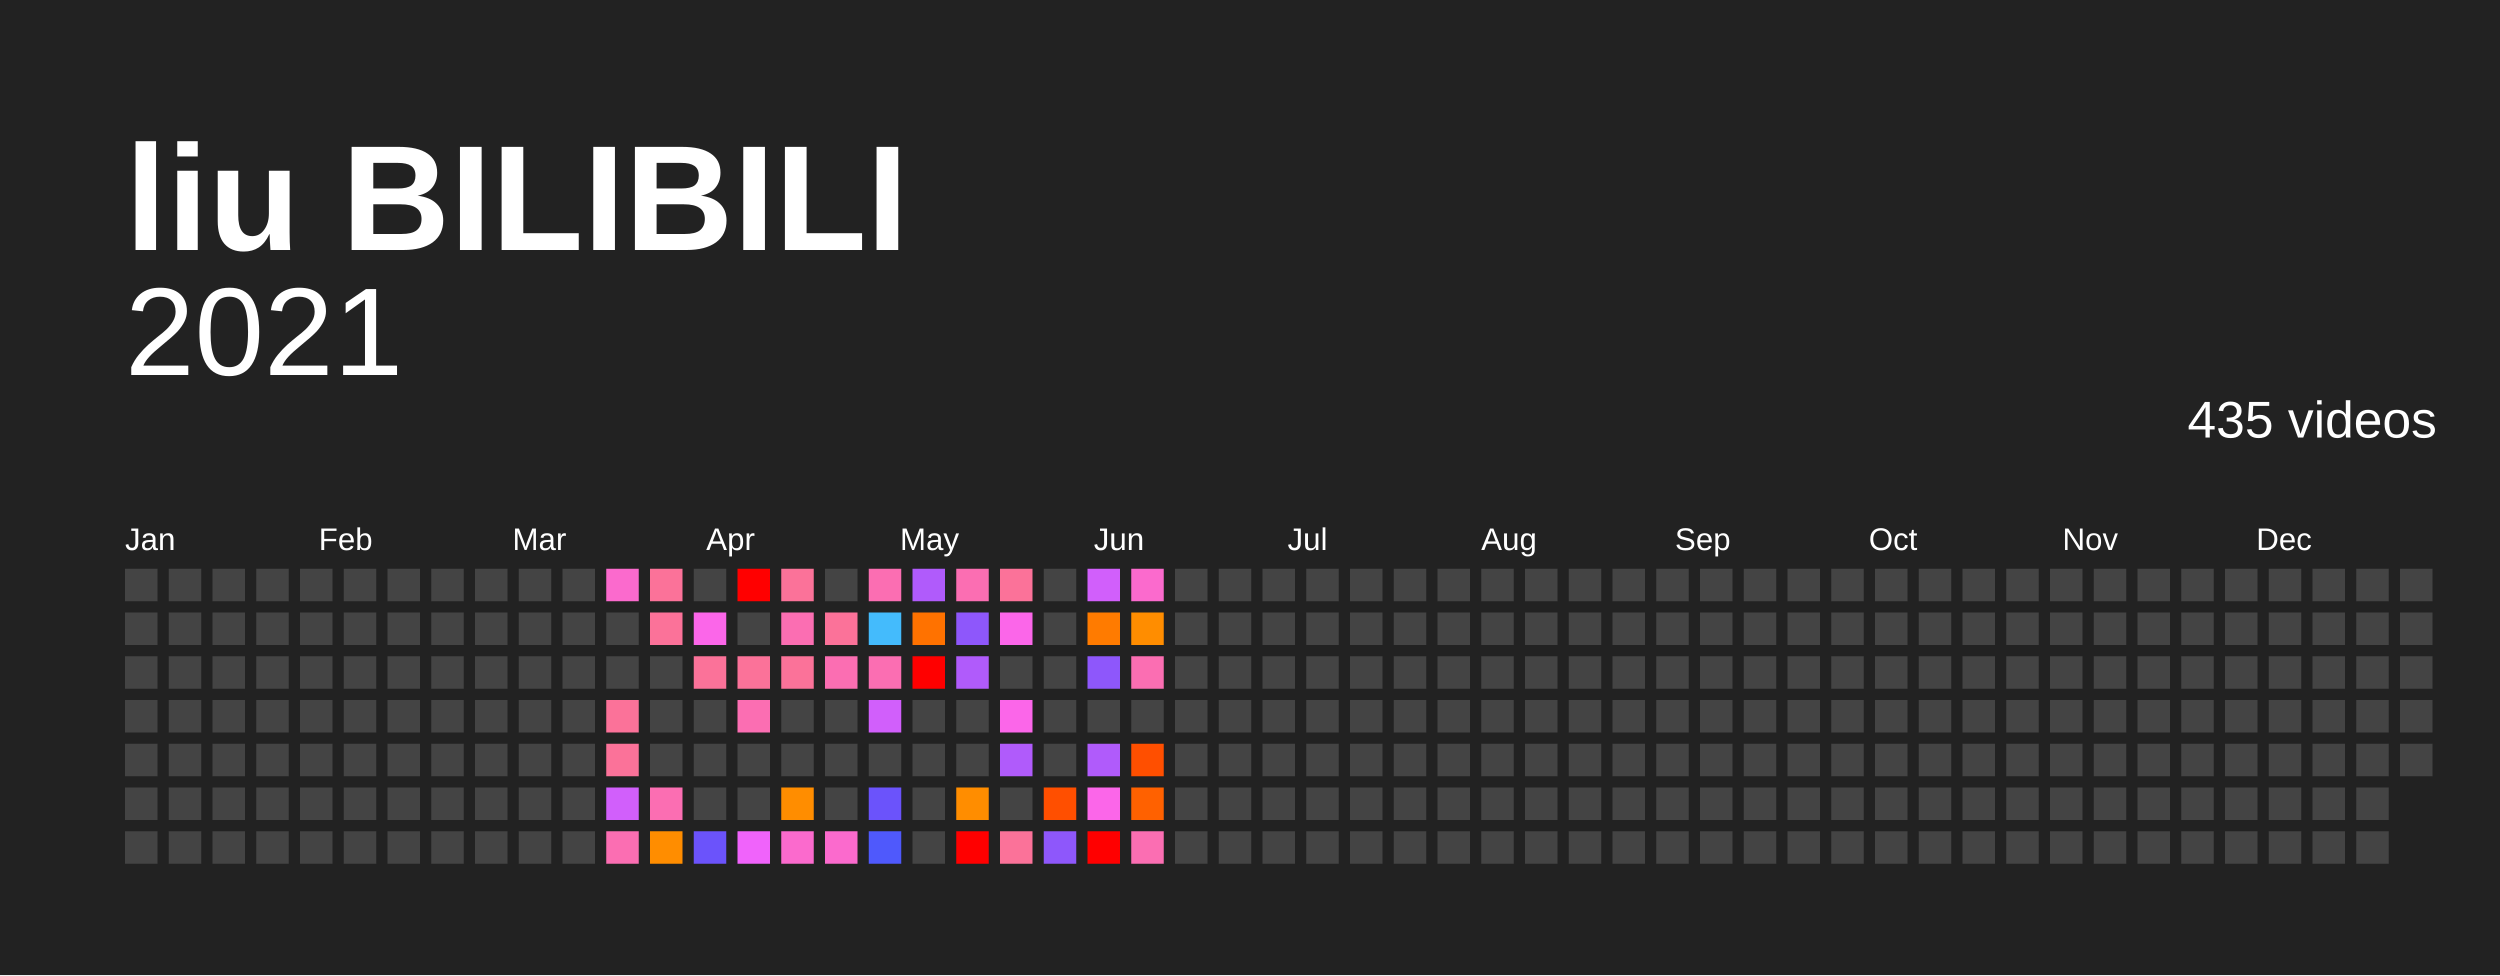
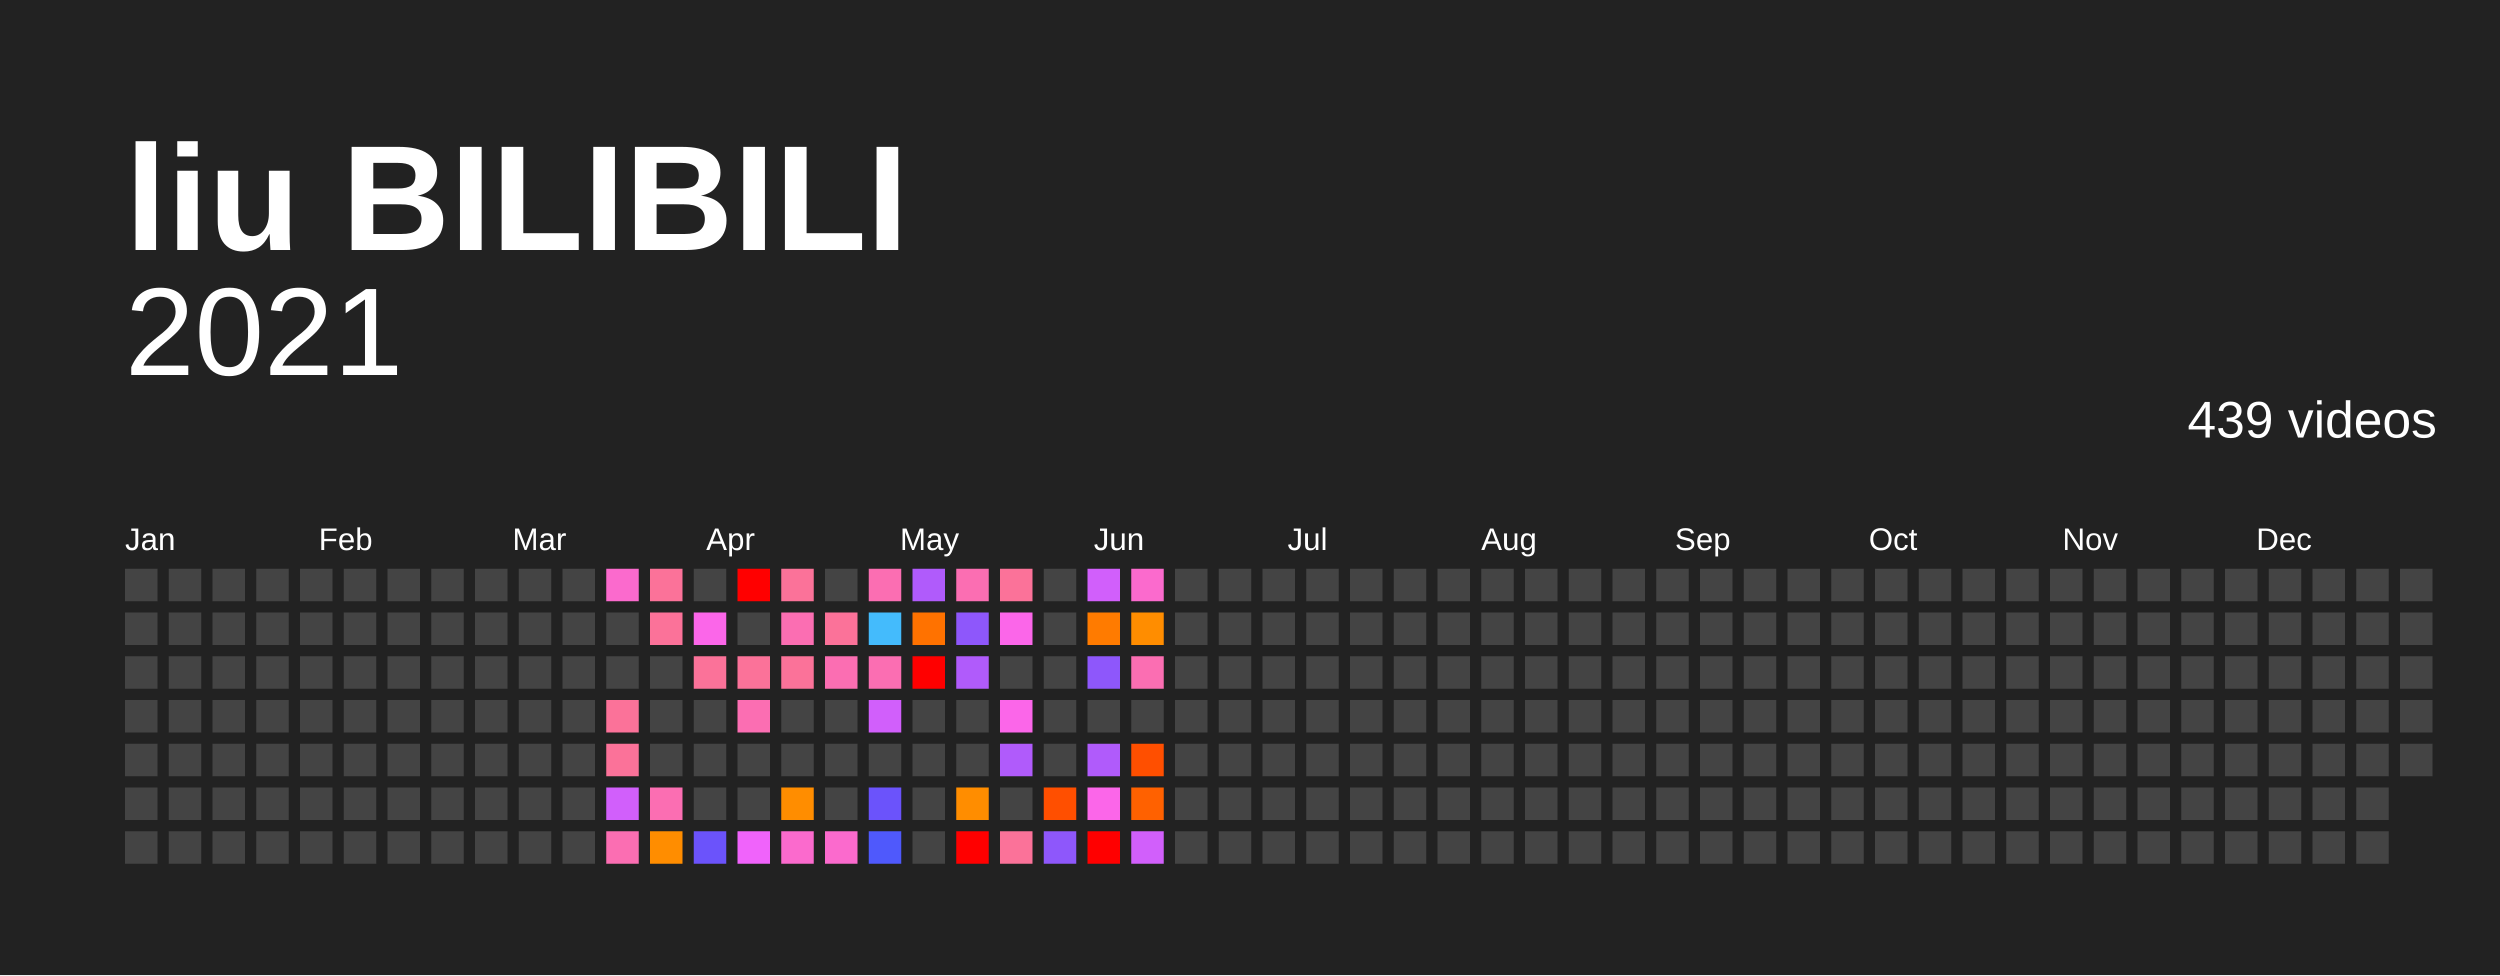
<svg xmlns="http://www.w3.org/2000/svg" baseProfile="full" height="78mm" version="1.1" viewBox="0,0,200,78" width="200mm">
  <defs />
  <rect fill="#222222" height="78" width="200" x="0" y="0" />
  <text fill="#FFFFFF" style="font-size:12px; font-family:Arial; font-weight:bold;" x="10" y="20">liu BILIBILI</text>
  <text alignment-baseline="hanging" fill="#FFFFFF" style="font-size:10.0px; font-family:Arial;" x="10" y="30">2021</text>
-   <text alignment-baseline="hanging" fill="#FFFFFF" style="font-size:4.125px; font-family:Arial;" x="175" y="35">435 videos</text>
+   <text alignment-baseline="hanging" fill="#FFFFFF" style="font-size:4.125px; font-family:Arial;" x="175" y="35">439 videos</text>
  <text fill="#FFFFFF" style="font-size:2.5px; font-family:Arial" x="10.0" y="44">Jan</text>
  <text fill="#FFFFFF" style="font-size:2.5px; font-family:Arial" x="25.5" y="44">Feb</text>
  <text fill="#FFFFFF" style="font-size:2.5px; font-family:Arial" x="41.0" y="44">Mar</text>
  <text fill="#FFFFFF" style="font-size:2.5px; font-family:Arial" x="56.5" y="44">Apr</text>
  <text fill="#FFFFFF" style="font-size:2.5px; font-family:Arial" x="72.0" y="44">May</text>
  <text fill="#FFFFFF" style="font-size:2.5px; font-family:Arial" x="87.5" y="44">Jun</text>
  <text fill="#FFFFFF" style="font-size:2.5px; font-family:Arial" x="103.0" y="44">Jul</text>
  <text fill="#FFFFFF" style="font-size:2.5px; font-family:Arial" x="118.5" y="44">Aug</text>
  <text fill="#FFFFFF" style="font-size:2.5px; font-family:Arial" x="134.0" y="44">Sep</text>
  <text fill="#FFFFFF" style="font-size:2.5px; font-family:Arial" x="149.5" y="44">Oct</text>
  <text fill="#FFFFFF" style="font-size:2.5px; font-family:Arial" x="165.0" y="44">Nov</text>
  <text fill="#FFFFFF" style="font-size:2.5px; font-family:Arial" x="180.5" y="44">Dec</text>
  <rect fill="#444444" height="2.6" width="2.6" x="10.0" y="45.5" />
  <rect fill="#444444" height="2.6" width="2.6" x="10.0" y="49.0" />
  <rect fill="#444444" height="2.6" width="2.6" x="10.0" y="52.5" />
  <rect fill="#444444" height="2.6" width="2.6" x="10.0" y="56.0" />
  <rect fill="#444444" height="2.6" width="2.6" x="10.0" y="59.5" />
  <rect fill="#444444" height="2.6" width="2.6" x="10.0" y="63.0" />
  <rect fill="#444444" height="2.6" width="2.6" x="10.0" y="66.5" />
  <rect fill="#444444" height="2.6" width="2.6" x="13.5" y="45.5" />
  <rect fill="#444444" height="2.6" width="2.6" x="13.5" y="49.0" />
  <rect fill="#444444" height="2.6" width="2.6" x="13.5" y="52.5" />
  <rect fill="#444444" height="2.6" width="2.6" x="13.5" y="56.0" />
  <rect fill="#444444" height="2.6" width="2.6" x="13.5" y="59.5" />
  <rect fill="#444444" height="2.6" width="2.6" x="13.5" y="63.0" />
  <rect fill="#444444" height="2.6" width="2.6" x="13.5" y="66.5" />
  <rect fill="#444444" height="2.6" width="2.6" x="17.0" y="45.5" />
  <rect fill="#444444" height="2.6" width="2.6" x="17.0" y="49.0" />
  <rect fill="#444444" height="2.6" width="2.6" x="17.0" y="52.5" />
  <rect fill="#444444" height="2.6" width="2.6" x="17.0" y="56.0" />
  <rect fill="#444444" height="2.6" width="2.6" x="17.0" y="59.5" />
  <rect fill="#444444" height="2.6" width="2.6" x="17.0" y="63.0" />
  <rect fill="#444444" height="2.6" width="2.6" x="17.0" y="66.5" />
  <rect fill="#444444" height="2.6" width="2.6" x="20.5" y="45.5" />
  <rect fill="#444444" height="2.6" width="2.6" x="20.5" y="49.0" />
  <rect fill="#444444" height="2.6" width="2.6" x="20.5" y="52.5" />
  <rect fill="#444444" height="2.6" width="2.6" x="20.5" y="56.0" />
  <rect fill="#444444" height="2.6" width="2.6" x="20.5" y="59.5" />
  <rect fill="#444444" height="2.6" width="2.6" x="20.5" y="63.0" />
  <rect fill="#444444" height="2.6" width="2.6" x="20.5" y="66.5" />
  <rect fill="#444444" height="2.6" width="2.6" x="24.0" y="45.5" />
  <rect fill="#444444" height="2.6" width="2.6" x="24.0" y="49.0" />
  <rect fill="#444444" height="2.6" width="2.6" x="24.0" y="52.5" />
  <rect fill="#444444" height="2.6" width="2.6" x="24.0" y="56.0" />
  <rect fill="#444444" height="2.6" width="2.6" x="24.0" y="59.5" />
  <rect fill="#444444" height="2.6" width="2.6" x="24.0" y="63.0" />
  <rect fill="#444444" height="2.6" width="2.6" x="24.0" y="66.5" />
  <rect fill="#444444" height="2.6" width="2.6" x="27.5" y="45.5" />
  <rect fill="#444444" height="2.6" width="2.6" x="27.5" y="49.0" />
  <rect fill="#444444" height="2.6" width="2.6" x="27.5" y="52.5" />
  <rect fill="#444444" height="2.6" width="2.6" x="27.5" y="56.0" />
  <rect fill="#444444" height="2.6" width="2.6" x="27.5" y="59.5" />
  <rect fill="#444444" height="2.6" width="2.6" x="27.5" y="63.0" />
  <rect fill="#444444" height="2.6" width="2.6" x="27.5" y="66.5" />
  <rect fill="#444444" height="2.6" width="2.6" x="31.0" y="45.5" />
  <rect fill="#444444" height="2.6" width="2.6" x="31.0" y="49.0" />
  <rect fill="#444444" height="2.6" width="2.6" x="31.0" y="52.5" />
  <rect fill="#444444" height="2.6" width="2.6" x="31.0" y="56.0" />
  <rect fill="#444444" height="2.6" width="2.6" x="31.0" y="59.5" />
  <rect fill="#444444" height="2.6" width="2.6" x="31.0" y="63.0" />
  <rect fill="#444444" height="2.6" width="2.6" x="31.0" y="66.5" />
  <rect fill="#444444" height="2.6" width="2.6" x="34.5" y="45.5" />
  <rect fill="#444444" height="2.6" width="2.6" x="34.5" y="49.0" />
  <rect fill="#444444" height="2.6" width="2.6" x="34.5" y="52.5" />
  <rect fill="#444444" height="2.6" width="2.6" x="34.5" y="56.0" />
  <rect fill="#444444" height="2.6" width="2.6" x="34.5" y="59.5" />
  <rect fill="#444444" height="2.6" width="2.6" x="34.5" y="63.0" />
  <rect fill="#444444" height="2.6" width="2.6" x="34.5" y="66.5" />
  <rect fill="#444444" height="2.6" width="2.6" x="38.0" y="45.5" />
  <rect fill="#444444" height="2.6" width="2.6" x="38.0" y="49.0" />
  <rect fill="#444444" height="2.6" width="2.6" x="38.0" y="52.5" />
  <rect fill="#444444" height="2.6" width="2.6" x="38.0" y="56.0" />
  <rect fill="#444444" height="2.6" width="2.6" x="38.0" y="59.5" />
  <rect fill="#444444" height="2.6" width="2.6" x="38.0" y="63.0" />
  <rect fill="#444444" height="2.6" width="2.6" x="38.0" y="66.5" />
  <rect fill="#444444" height="2.6" width="2.6" x="41.5" y="45.5" />
  <rect fill="#444444" height="2.6" width="2.6" x="41.5" y="49.0" />
  <rect fill="#444444" height="2.6" width="2.6" x="41.5" y="52.5" />
  <rect fill="#444444" height="2.6" width="2.6" x="41.5" y="56.0" />
  <rect fill="#444444" height="2.6" width="2.6" x="41.5" y="59.5" />
  <rect fill="#444444" height="2.6" width="2.6" x="41.5" y="63.0" />
  <rect fill="#444444" height="2.6" width="2.6" x="41.5" y="66.5" />
  <rect fill="#444444" height="2.6" width="2.6" x="45.0" y="45.5" />
  <rect fill="#444444" height="2.6" width="2.6" x="45.0" y="49.0" />
  <rect fill="#444444" height="2.6" width="2.6" x="45.0" y="52.5" />
  <rect fill="#444444" height="2.6" width="2.6" x="45.0" y="56.0" />
  <rect fill="#444444" height="2.6" width="2.6" x="45.0" y="59.5" />
  <rect fill="#444444" height="2.6" width="2.6" x="45.0" y="63.0" />
  <rect fill="#444444" height="2.6" width="2.6" x="45.0" y="66.5" />
  <rect fill="#fb6acd" height="2.6" width="2.6" x="48.5" y="45.5" />
  <rect fill="#444444" height="2.6" width="2.6" x="48.5" y="49.0" />
  <rect fill="#444444" height="2.6" width="2.6" x="48.5" y="52.5" />
  <rect fill="#fb7299" height="2.6" width="2.6" x="48.5" y="56.0" />
  <rect fill="#fb7299" height="2.6" width="2.6" x="48.5" y="59.5" />
  <rect fill="#d15ffb" height="2.6" width="2.6" x="48.5" y="63.0" />
  <rect fill="#fb6eb2" height="2.6" width="2.6" x="48.5" y="66.5" />
  <rect fill="#fb7299" height="2.6" width="2.6" x="52.0" y="45.5" />
  <rect fill="#fb7299" height="2.6" width="2.6" x="52.0" y="49.0" />
  <rect fill="#444444" height="2.6" width="2.6" x="52.0" y="52.5" />
  <rect fill="#444444" height="2.6" width="2.6" x="52.0" y="56.0" />
  <rect fill="#444444" height="2.6" width="2.6" x="52.0" y="59.5" />
  <rect fill="#fb6eb2" height="2.6" width="2.6" x="52.0" y="63.0" />
  <rect fill="#ff8d00" height="2.6" width="2.6" x="52.0" y="66.5" />
  <rect fill="#444444" height="2.6" width="2.6" x="55.5" y="45.5" />
  <rect fill="#fb66e9" height="2.6" width="2.6" x="55.5" y="49.0" />
  <rect fill="#fb7299" height="2.6" width="2.6" x="55.5" y="52.5" />
  <rect fill="#444444" height="2.6" width="2.6" x="55.5" y="56.0" />
  <rect fill="#444444" height="2.6" width="2.6" x="55.5" y="59.5" />
  <rect fill="#444444" height="2.6" width="2.6" x="55.5" y="63.0" />
  <rect fill="#6b53fb" height="2.6" width="2.6" x="55.5" y="66.5" />
  <rect fill="red" height="2.6" width="2.6" x="59.0" y="45.5" />
  <rect fill="#444444" height="2.6" width="2.6" x="59.0" y="49.0" />
  <rect fill="#fb7299" height="2.6" width="2.6" x="59.0" y="52.5" />
  <rect fill="#fb6eb2" height="2.6" width="2.6" x="59.0" y="56.0" />
  <rect fill="#444444" height="2.6" width="2.6" x="59.0" y="59.5" />
  <rect fill="#444444" height="2.6" width="2.6" x="59.0" y="63.0" />
  <rect fill="#f063fb" height="2.6" width="2.6" x="59.0" y="66.5" />
  <rect fill="#fb7299" height="2.6" width="2.6" x="62.5" y="45.5" />
  <rect fill="#fb6eb2" height="2.6" width="2.6" x="62.5" y="49.0" />
  <rect fill="#fb7299" height="2.6" width="2.6" x="62.5" y="52.5" />
  <rect fill="#444444" height="2.6" width="2.6" x="62.5" y="56.0" />
  <rect fill="#444444" height="2.6" width="2.6" x="62.5" y="59.5" />
  <rect fill="#ff8d00" height="2.6" width="2.6" x="62.5" y="63.0" />
  <rect fill="#fb6acd" height="2.6" width="2.6" x="62.5" y="66.5" />
  <rect fill="#444444" height="2.6" width="2.6" x="66.0" y="45.5" />
  <rect fill="#fb7299" height="2.6" width="2.6" x="66.0" y="49.0" />
  <rect fill="#fb6eb2" height="2.6" width="2.6" x="66.0" y="52.5" />
  <rect fill="#444444" height="2.6" width="2.6" x="66.0" y="56.0" />
  <rect fill="#444444" height="2.6" width="2.6" x="66.0" y="59.5" />
  <rect fill="#444444" height="2.6" width="2.6" x="66.0" y="63.0" />
  <rect fill="#fb6acd" height="2.6" width="2.6" x="66.0" y="66.5" />
  <rect fill="#fb6eb2" height="2.6" width="2.6" x="69.5" y="45.5" />
  <rect fill="#44bbfc" height="2.6" width="2.6" x="69.5" y="49.0" />
  <rect fill="#fb6eb2" height="2.6" width="2.6" x="69.5" y="52.5" />
  <rect fill="#d15ffb" height="2.6" width="2.6" x="69.5" y="56.0" />
  <rect fill="#444444" height="2.6" width="2.6" x="69.5" y="59.5" />
  <rect fill="#6b53fb" height="2.6" width="2.6" x="69.5" y="63.0" />
  <rect fill="#4f59fc" height="2.6" width="2.6" x="69.5" y="66.5" />
  <rect fill="#b05bfb" height="2.6" width="2.6" x="73.0" y="45.5" />
  <rect fill="#ff7200" height="2.6" width="2.6" x="73.0" y="49.0" />
  <rect fill="red" height="2.6" width="2.6" x="73.0" y="52.5" />
  <rect fill="#444444" height="2.6" width="2.6" x="73.0" y="56.0" />
  <rect fill="#444444" height="2.6" width="2.6" x="73.0" y="59.5" />
  <rect fill="#444444" height="2.6" width="2.6" x="73.0" y="63.0" />
  <rect fill="#444444" height="2.6" width="2.6" x="73.0" y="66.5" />
  <rect fill="#fb6eb2" height="2.6" width="2.6" x="76.5" y="45.5" />
  <rect fill="#8e57fb" height="2.6" width="2.6" x="76.5" y="49.0" />
  <rect fill="#b05bfb" height="2.6" width="2.6" x="76.5" y="52.5" />
  <rect fill="#444444" height="2.6" width="2.6" x="76.5" y="56.0" />
  <rect fill="#444444" height="2.6" width="2.6" x="76.5" y="59.5" />
  <rect fill="#ff8d00" height="2.6" width="2.6" x="76.5" y="63.0" />
  <rect fill="red" height="2.6" width="2.6" x="76.5" y="66.5" />
  <rect fill="#fb7299" height="2.6" width="2.6" x="80.0" y="45.5" />
  <rect fill="#fb66e9" height="2.6" width="2.6" x="80.0" y="49.0" />
  <rect fill="#444444" height="2.6" width="2.6" x="80.0" y="52.5" />
  <rect fill="#fb66e9" height="2.6" width="2.6" x="80.0" y="56.0" />
  <rect fill="#b05bfb" height="2.6" width="2.6" x="80.0" y="59.5" />
  <rect fill="#444444" height="2.6" width="2.6" x="80.0" y="63.0" />
  <rect fill="#fb7299" height="2.6" width="2.6" x="80.0" y="66.5" />
  <rect fill="#444444" height="2.6" width="2.6" x="83.5" y="45.5" />
  <rect fill="#444444" height="2.6" width="2.6" x="83.5" y="49.0" />
  <rect fill="#444444" height="2.6" width="2.6" x="83.5" y="52.5" />
  <rect fill="#444444" height="2.6" width="2.6" x="83.5" y="56.0" />
  <rect fill="#444444" height="2.6" width="2.6" x="83.5" y="59.5" />
  <rect fill="#ff4f00" height="2.6" width="2.6" x="83.5" y="63.0" />
  <rect fill="#8e57fb" height="2.6" width="2.6" x="83.5" y="66.5" />
  <rect fill="#d15ffb" height="2.6" width="2.6" x="87.0" y="45.5" />
  <rect fill="#ff7b00" height="2.6" width="2.6" x="87.0" y="49.0" />
  <rect fill="#8e57fb" height="2.6" width="2.6" x="87.0" y="52.5" />
  <rect fill="#444444" height="2.6" width="2.6" x="87.0" y="56.0" />
  <rect fill="#b05bfb" height="2.6" width="2.6" x="87.0" y="59.5" />
  <rect fill="#fb66e9" height="2.6" width="2.6" x="87.0" y="63.0" />
  <rect fill="red" height="2.6" width="2.6" x="87.0" y="66.5" />
  <rect fill="#fb6acd" height="2.6" width="2.6" x="90.5" y="45.5" />
  <rect fill="#ff8d00" height="2.6" width="2.6" x="90.5" y="49.0" />
  <rect fill="#fb6eb2" height="2.6" width="2.6" x="90.5" y="52.5" />
  <rect fill="#444444" height="2.6" width="2.6" x="90.5" y="56.0" />
  <rect fill="#ff4f00" height="2.6" width="2.6" x="90.5" y="59.5" />
  <rect fill="#ff6100" height="2.6" width="2.6" x="90.5" y="63.0" />
-   <rect fill="#fb6eb2" height="2.6" width="2.6" x="90.5" y="66.5" />
+   <rect fill="#d15ffb" height="2.6" width="2.6" x="90.5" y="66.5" />
  <rect fill="#444444" height="2.6" width="2.6" x="94.0" y="45.5" />
  <rect fill="#444444" height="2.6" width="2.6" x="94.0" y="49.0" />
  <rect fill="#444444" height="2.6" width="2.6" x="94.0" y="52.5" />
  <rect fill="#444444" height="2.6" width="2.6" x="94.0" y="56.0" />
  <rect fill="#444444" height="2.6" width="2.6" x="94.0" y="59.5" />
  <rect fill="#444444" height="2.6" width="2.6" x="94.0" y="63.0" />
  <rect fill="#444444" height="2.6" width="2.6" x="94.0" y="66.5" />
  <rect fill="#444444" height="2.6" width="2.6" x="97.5" y="45.5" />
  <rect fill="#444444" height="2.6" width="2.6" x="97.5" y="49.0" />
  <rect fill="#444444" height="2.6" width="2.6" x="97.5" y="52.5" />
  <rect fill="#444444" height="2.6" width="2.6" x="97.5" y="56.0" />
  <rect fill="#444444" height="2.6" width="2.6" x="97.5" y="59.5" />
  <rect fill="#444444" height="2.6" width="2.6" x="97.5" y="63.0" />
  <rect fill="#444444" height="2.6" width="2.6" x="97.5" y="66.5" />
  <rect fill="#444444" height="2.6" width="2.6" x="101.0" y="45.5" />
  <rect fill="#444444" height="2.6" width="2.6" x="101.0" y="49.0" />
  <rect fill="#444444" height="2.6" width="2.6" x="101.0" y="52.5" />
  <rect fill="#444444" height="2.6" width="2.6" x="101.0" y="56.0" />
  <rect fill="#444444" height="2.6" width="2.6" x="101.0" y="59.5" />
  <rect fill="#444444" height="2.6" width="2.6" x="101.0" y="63.0" />
  <rect fill="#444444" height="2.6" width="2.6" x="101.0" y="66.5" />
  <rect fill="#444444" height="2.6" width="2.6" x="104.5" y="45.5" />
  <rect fill="#444444" height="2.6" width="2.6" x="104.5" y="49.0" />
  <rect fill="#444444" height="2.6" width="2.6" x="104.5" y="52.5" />
  <rect fill="#444444" height="2.6" width="2.6" x="104.5" y="56.0" />
  <rect fill="#444444" height="2.6" width="2.6" x="104.5" y="59.5" />
  <rect fill="#444444" height="2.6" width="2.6" x="104.5" y="63.0" />
  <rect fill="#444444" height="2.6" width="2.6" x="104.5" y="66.5" />
  <rect fill="#444444" height="2.6" width="2.6" x="108.0" y="45.5" />
  <rect fill="#444444" height="2.6" width="2.6" x="108.0" y="49.0" />
  <rect fill="#444444" height="2.6" width="2.6" x="108.0" y="52.5" />
  <rect fill="#444444" height="2.6" width="2.6" x="108.0" y="56.0" />
  <rect fill="#444444" height="2.6" width="2.6" x="108.0" y="59.5" />
  <rect fill="#444444" height="2.6" width="2.6" x="108.0" y="63.0" />
  <rect fill="#444444" height="2.6" width="2.6" x="108.0" y="66.5" />
  <rect fill="#444444" height="2.6" width="2.6" x="111.5" y="45.5" />
  <rect fill="#444444" height="2.6" width="2.6" x="111.5" y="49.0" />
  <rect fill="#444444" height="2.6" width="2.6" x="111.5" y="52.5" />
  <rect fill="#444444" height="2.6" width="2.6" x="111.5" y="56.0" />
  <rect fill="#444444" height="2.6" width="2.6" x="111.5" y="59.5" />
  <rect fill="#444444" height="2.6" width="2.6" x="111.5" y="63.0" />
  <rect fill="#444444" height="2.6" width="2.6" x="111.5" y="66.5" />
  <rect fill="#444444" height="2.6" width="2.6" x="115.0" y="45.5" />
  <rect fill="#444444" height="2.6" width="2.6" x="115.0" y="49.0" />
  <rect fill="#444444" height="2.6" width="2.6" x="115.0" y="52.5" />
  <rect fill="#444444" height="2.6" width="2.6" x="115.0" y="56.0" />
  <rect fill="#444444" height="2.6" width="2.6" x="115.0" y="59.5" />
  <rect fill="#444444" height="2.6" width="2.6" x="115.0" y="63.0" />
  <rect fill="#444444" height="2.6" width="2.6" x="115.0" y="66.5" />
  <rect fill="#444444" height="2.6" width="2.6" x="118.5" y="45.5" />
  <rect fill="#444444" height="2.6" width="2.6" x="118.5" y="49.0" />
  <rect fill="#444444" height="2.6" width="2.6" x="118.5" y="52.5" />
  <rect fill="#444444" height="2.6" width="2.6" x="118.5" y="56.0" />
  <rect fill="#444444" height="2.6" width="2.6" x="118.5" y="59.5" />
  <rect fill="#444444" height="2.6" width="2.6" x="118.5" y="63.0" />
  <rect fill="#444444" height="2.6" width="2.6" x="118.5" y="66.5" />
  <rect fill="#444444" height="2.6" width="2.6" x="122.0" y="45.5" />
  <rect fill="#444444" height="2.6" width="2.6" x="122.0" y="49.0" />
  <rect fill="#444444" height="2.6" width="2.6" x="122.0" y="52.5" />
  <rect fill="#444444" height="2.6" width="2.6" x="122.0" y="56.0" />
  <rect fill="#444444" height="2.6" width="2.6" x="122.0" y="59.5" />
  <rect fill="#444444" height="2.6" width="2.6" x="122.0" y="63.0" />
  <rect fill="#444444" height="2.6" width="2.6" x="122.0" y="66.5" />
  <rect fill="#444444" height="2.6" width="2.6" x="125.5" y="45.5" />
  <rect fill="#444444" height="2.6" width="2.6" x="125.5" y="49.0" />
  <rect fill="#444444" height="2.6" width="2.6" x="125.5" y="52.5" />
  <rect fill="#444444" height="2.6" width="2.6" x="125.5" y="56.0" />
  <rect fill="#444444" height="2.6" width="2.6" x="125.5" y="59.5" />
  <rect fill="#444444" height="2.6" width="2.6" x="125.5" y="63.0" />
  <rect fill="#444444" height="2.6" width="2.6" x="125.5" y="66.5" />
  <rect fill="#444444" height="2.6" width="2.6" x="129.0" y="45.5" />
  <rect fill="#444444" height="2.6" width="2.6" x="129.0" y="49.0" />
  <rect fill="#444444" height="2.6" width="2.6" x="129.0" y="52.5" />
  <rect fill="#444444" height="2.6" width="2.6" x="129.0" y="56.0" />
  <rect fill="#444444" height="2.6" width="2.6" x="129.0" y="59.5" />
  <rect fill="#444444" height="2.6" width="2.6" x="129.0" y="63.0" />
  <rect fill="#444444" height="2.6" width="2.6" x="129.0" y="66.5" />
  <rect fill="#444444" height="2.6" width="2.6" x="132.5" y="45.5" />
  <rect fill="#444444" height="2.6" width="2.6" x="132.5" y="49.0" />
  <rect fill="#444444" height="2.6" width="2.6" x="132.5" y="52.5" />
  <rect fill="#444444" height="2.6" width="2.6" x="132.5" y="56.0" />
  <rect fill="#444444" height="2.6" width="2.6" x="132.5" y="59.5" />
  <rect fill="#444444" height="2.6" width="2.6" x="132.5" y="63.0" />
  <rect fill="#444444" height="2.6" width="2.6" x="132.5" y="66.5" />
  <rect fill="#444444" height="2.6" width="2.6" x="136.0" y="45.5" />
  <rect fill="#444444" height="2.6" width="2.6" x="136.0" y="49.0" />
  <rect fill="#444444" height="2.6" width="2.6" x="136.0" y="52.5" />
  <rect fill="#444444" height="2.6" width="2.6" x="136.0" y="56.0" />
  <rect fill="#444444" height="2.6" width="2.6" x="136.0" y="59.5" />
  <rect fill="#444444" height="2.6" width="2.6" x="136.0" y="63.0" />
  <rect fill="#444444" height="2.6" width="2.6" x="136.0" y="66.5" />
  <rect fill="#444444" height="2.6" width="2.6" x="139.5" y="45.5" />
  <rect fill="#444444" height="2.6" width="2.6" x="139.5" y="49.0" />
  <rect fill="#444444" height="2.6" width="2.6" x="139.5" y="52.5" />
  <rect fill="#444444" height="2.6" width="2.6" x="139.5" y="56.0" />
  <rect fill="#444444" height="2.6" width="2.6" x="139.5" y="59.5" />
  <rect fill="#444444" height="2.6" width="2.6" x="139.5" y="63.0" />
  <rect fill="#444444" height="2.6" width="2.6" x="139.5" y="66.5" />
  <rect fill="#444444" height="2.6" width="2.6" x="143.0" y="45.5" />
  <rect fill="#444444" height="2.6" width="2.6" x="143.0" y="49.0" />
  <rect fill="#444444" height="2.6" width="2.6" x="143.0" y="52.5" />
  <rect fill="#444444" height="2.6" width="2.6" x="143.0" y="56.0" />
  <rect fill="#444444" height="2.6" width="2.6" x="143.0" y="59.5" />
  <rect fill="#444444" height="2.6" width="2.6" x="143.0" y="63.0" />
  <rect fill="#444444" height="2.6" width="2.6" x="143.0" y="66.5" />
  <rect fill="#444444" height="2.6" width="2.6" x="146.5" y="45.5" />
  <rect fill="#444444" height="2.6" width="2.6" x="146.5" y="49.0" />
  <rect fill="#444444" height="2.6" width="2.6" x="146.5" y="52.5" />
  <rect fill="#444444" height="2.6" width="2.6" x="146.5" y="56.0" />
  <rect fill="#444444" height="2.6" width="2.6" x="146.5" y="59.5" />
  <rect fill="#444444" height="2.6" width="2.6" x="146.5" y="63.0" />
  <rect fill="#444444" height="2.6" width="2.6" x="146.5" y="66.5" />
  <rect fill="#444444" height="2.6" width="2.6" x="150.0" y="45.5" />
  <rect fill="#444444" height="2.6" width="2.6" x="150.0" y="49.0" />
  <rect fill="#444444" height="2.6" width="2.6" x="150.0" y="52.5" />
  <rect fill="#444444" height="2.6" width="2.6" x="150.0" y="56.0" />
  <rect fill="#444444" height="2.6" width="2.6" x="150.0" y="59.5" />
  <rect fill="#444444" height="2.6" width="2.6" x="150.0" y="63.0" />
  <rect fill="#444444" height="2.6" width="2.6" x="150.0" y="66.5" />
  <rect fill="#444444" height="2.6" width="2.6" x="153.5" y="45.5" />
  <rect fill="#444444" height="2.6" width="2.6" x="153.5" y="49.0" />
  <rect fill="#444444" height="2.6" width="2.6" x="153.5" y="52.5" />
  <rect fill="#444444" height="2.6" width="2.6" x="153.5" y="56.0" />
  <rect fill="#444444" height="2.6" width="2.6" x="153.5" y="59.5" />
  <rect fill="#444444" height="2.6" width="2.6" x="153.5" y="63.0" />
  <rect fill="#444444" height="2.6" width="2.6" x="153.5" y="66.5" />
  <rect fill="#444444" height="2.6" width="2.6" x="157.0" y="45.5" />
  <rect fill="#444444" height="2.6" width="2.6" x="157.0" y="49.0" />
  <rect fill="#444444" height="2.6" width="2.6" x="157.0" y="52.5" />
  <rect fill="#444444" height="2.6" width="2.6" x="157.0" y="56.0" />
  <rect fill="#444444" height="2.6" width="2.6" x="157.0" y="59.5" />
  <rect fill="#444444" height="2.6" width="2.6" x="157.0" y="63.0" />
  <rect fill="#444444" height="2.6" width="2.6" x="157.0" y="66.5" />
  <rect fill="#444444" height="2.6" width="2.6" x="160.5" y="45.5" />
  <rect fill="#444444" height="2.6" width="2.6" x="160.5" y="49.0" />
  <rect fill="#444444" height="2.6" width="2.6" x="160.5" y="52.5" />
  <rect fill="#444444" height="2.6" width="2.6" x="160.5" y="56.0" />
  <rect fill="#444444" height="2.6" width="2.6" x="160.5" y="59.5" />
  <rect fill="#444444" height="2.6" width="2.6" x="160.5" y="63.0" />
  <rect fill="#444444" height="2.6" width="2.6" x="160.5" y="66.5" />
  <rect fill="#444444" height="2.6" width="2.6" x="164.0" y="45.5" />
  <rect fill="#444444" height="2.6" width="2.6" x="164.0" y="49.0" />
  <rect fill="#444444" height="2.6" width="2.6" x="164.0" y="52.5" />
  <rect fill="#444444" height="2.6" width="2.6" x="164.0" y="56.0" />
  <rect fill="#444444" height="2.6" width="2.6" x="164.0" y="59.5" />
  <rect fill="#444444" height="2.6" width="2.6" x="164.0" y="63.0" />
  <rect fill="#444444" height="2.6" width="2.6" x="164.0" y="66.5" />
  <rect fill="#444444" height="2.6" width="2.6" x="167.5" y="45.5" />
  <rect fill="#444444" height="2.6" width="2.6" x="167.5" y="49.0" />
  <rect fill="#444444" height="2.6" width="2.6" x="167.5" y="52.5" />
  <rect fill="#444444" height="2.6" width="2.6" x="167.5" y="56.0" />
  <rect fill="#444444" height="2.6" width="2.6" x="167.5" y="59.5" />
  <rect fill="#444444" height="2.6" width="2.6" x="167.5" y="63.0" />
  <rect fill="#444444" height="2.6" width="2.6" x="167.5" y="66.5" />
  <rect fill="#444444" height="2.6" width="2.6" x="171.0" y="45.5" />
  <rect fill="#444444" height="2.6" width="2.6" x="171.0" y="49.0" />
  <rect fill="#444444" height="2.6" width="2.6" x="171.0" y="52.5" />
  <rect fill="#444444" height="2.6" width="2.6" x="171.0" y="56.0" />
  <rect fill="#444444" height="2.6" width="2.6" x="171.0" y="59.5" />
  <rect fill="#444444" height="2.6" width="2.6" x="171.0" y="63.0" />
  <rect fill="#444444" height="2.6" width="2.6" x="171.0" y="66.5" />
  <rect fill="#444444" height="2.6" width="2.6" x="174.5" y="45.5" />
  <rect fill="#444444" height="2.6" width="2.6" x="174.5" y="49.0" />
  <rect fill="#444444" height="2.6" width="2.6" x="174.5" y="52.5" />
  <rect fill="#444444" height="2.6" width="2.6" x="174.5" y="56.0" />
  <rect fill="#444444" height="2.6" width="2.6" x="174.5" y="59.5" />
  <rect fill="#444444" height="2.6" width="2.6" x="174.5" y="63.0" />
  <rect fill="#444444" height="2.6" width="2.6" x="174.5" y="66.5" />
  <rect fill="#444444" height="2.6" width="2.6" x="178.0" y="45.5" />
  <rect fill="#444444" height="2.6" width="2.6" x="178.0" y="49.0" />
  <rect fill="#444444" height="2.6" width="2.6" x="178.0" y="52.5" />
  <rect fill="#444444" height="2.6" width="2.6" x="178.0" y="56.0" />
  <rect fill="#444444" height="2.6" width="2.6" x="178.0" y="59.5" />
  <rect fill="#444444" height="2.6" width="2.6" x="178.0" y="63.0" />
  <rect fill="#444444" height="2.6" width="2.6" x="178.0" y="66.5" />
  <rect fill="#444444" height="2.6" width="2.6" x="181.5" y="45.5" />
  <rect fill="#444444" height="2.6" width="2.6" x="181.5" y="49.0" />
  <rect fill="#444444" height="2.6" width="2.6" x="181.5" y="52.5" />
  <rect fill="#444444" height="2.6" width="2.6" x="181.5" y="56.0" />
  <rect fill="#444444" height="2.6" width="2.6" x="181.5" y="59.5" />
  <rect fill="#444444" height="2.6" width="2.6" x="181.5" y="63.0" />
  <rect fill="#444444" height="2.6" width="2.6" x="181.5" y="66.5" />
  <rect fill="#444444" height="2.6" width="2.6" x="185.0" y="45.5" />
  <rect fill="#444444" height="2.6" width="2.6" x="185.0" y="49.0" />
  <rect fill="#444444" height="2.6" width="2.6" x="185.0" y="52.5" />
  <rect fill="#444444" height="2.6" width="2.6" x="185.0" y="56.0" />
  <rect fill="#444444" height="2.6" width="2.6" x="185.0" y="59.5" />
  <rect fill="#444444" height="2.6" width="2.6" x="185.0" y="63.0" />
  <rect fill="#444444" height="2.6" width="2.6" x="185.0" y="66.5" />
  <rect fill="#444444" height="2.6" width="2.6" x="188.5" y="45.5" />
  <rect fill="#444444" height="2.6" width="2.6" x="188.5" y="49.0" />
  <rect fill="#444444" height="2.6" width="2.6" x="188.5" y="52.5" />
  <rect fill="#444444" height="2.6" width="2.6" x="188.5" y="56.0" />
  <rect fill="#444444" height="2.6" width="2.6" x="188.5" y="59.5" />
  <rect fill="#444444" height="2.6" width="2.6" x="188.5" y="63.0" />
  <rect fill="#444444" height="2.6" width="2.6" x="188.5" y="66.5" />
  <rect fill="#444444" height="2.6" width="2.6" x="192.0" y="45.5" />
  <rect fill="#444444" height="2.6" width="2.6" x="192.0" y="49.0" />
  <rect fill="#444444" height="2.6" width="2.6" x="192.0" y="52.5" />
  <rect fill="#444444" height="2.6" width="2.6" x="192.0" y="56.0" />
  <rect fill="#444444" height="2.6" width="2.6" x="192.0" y="59.5" />
</svg>
